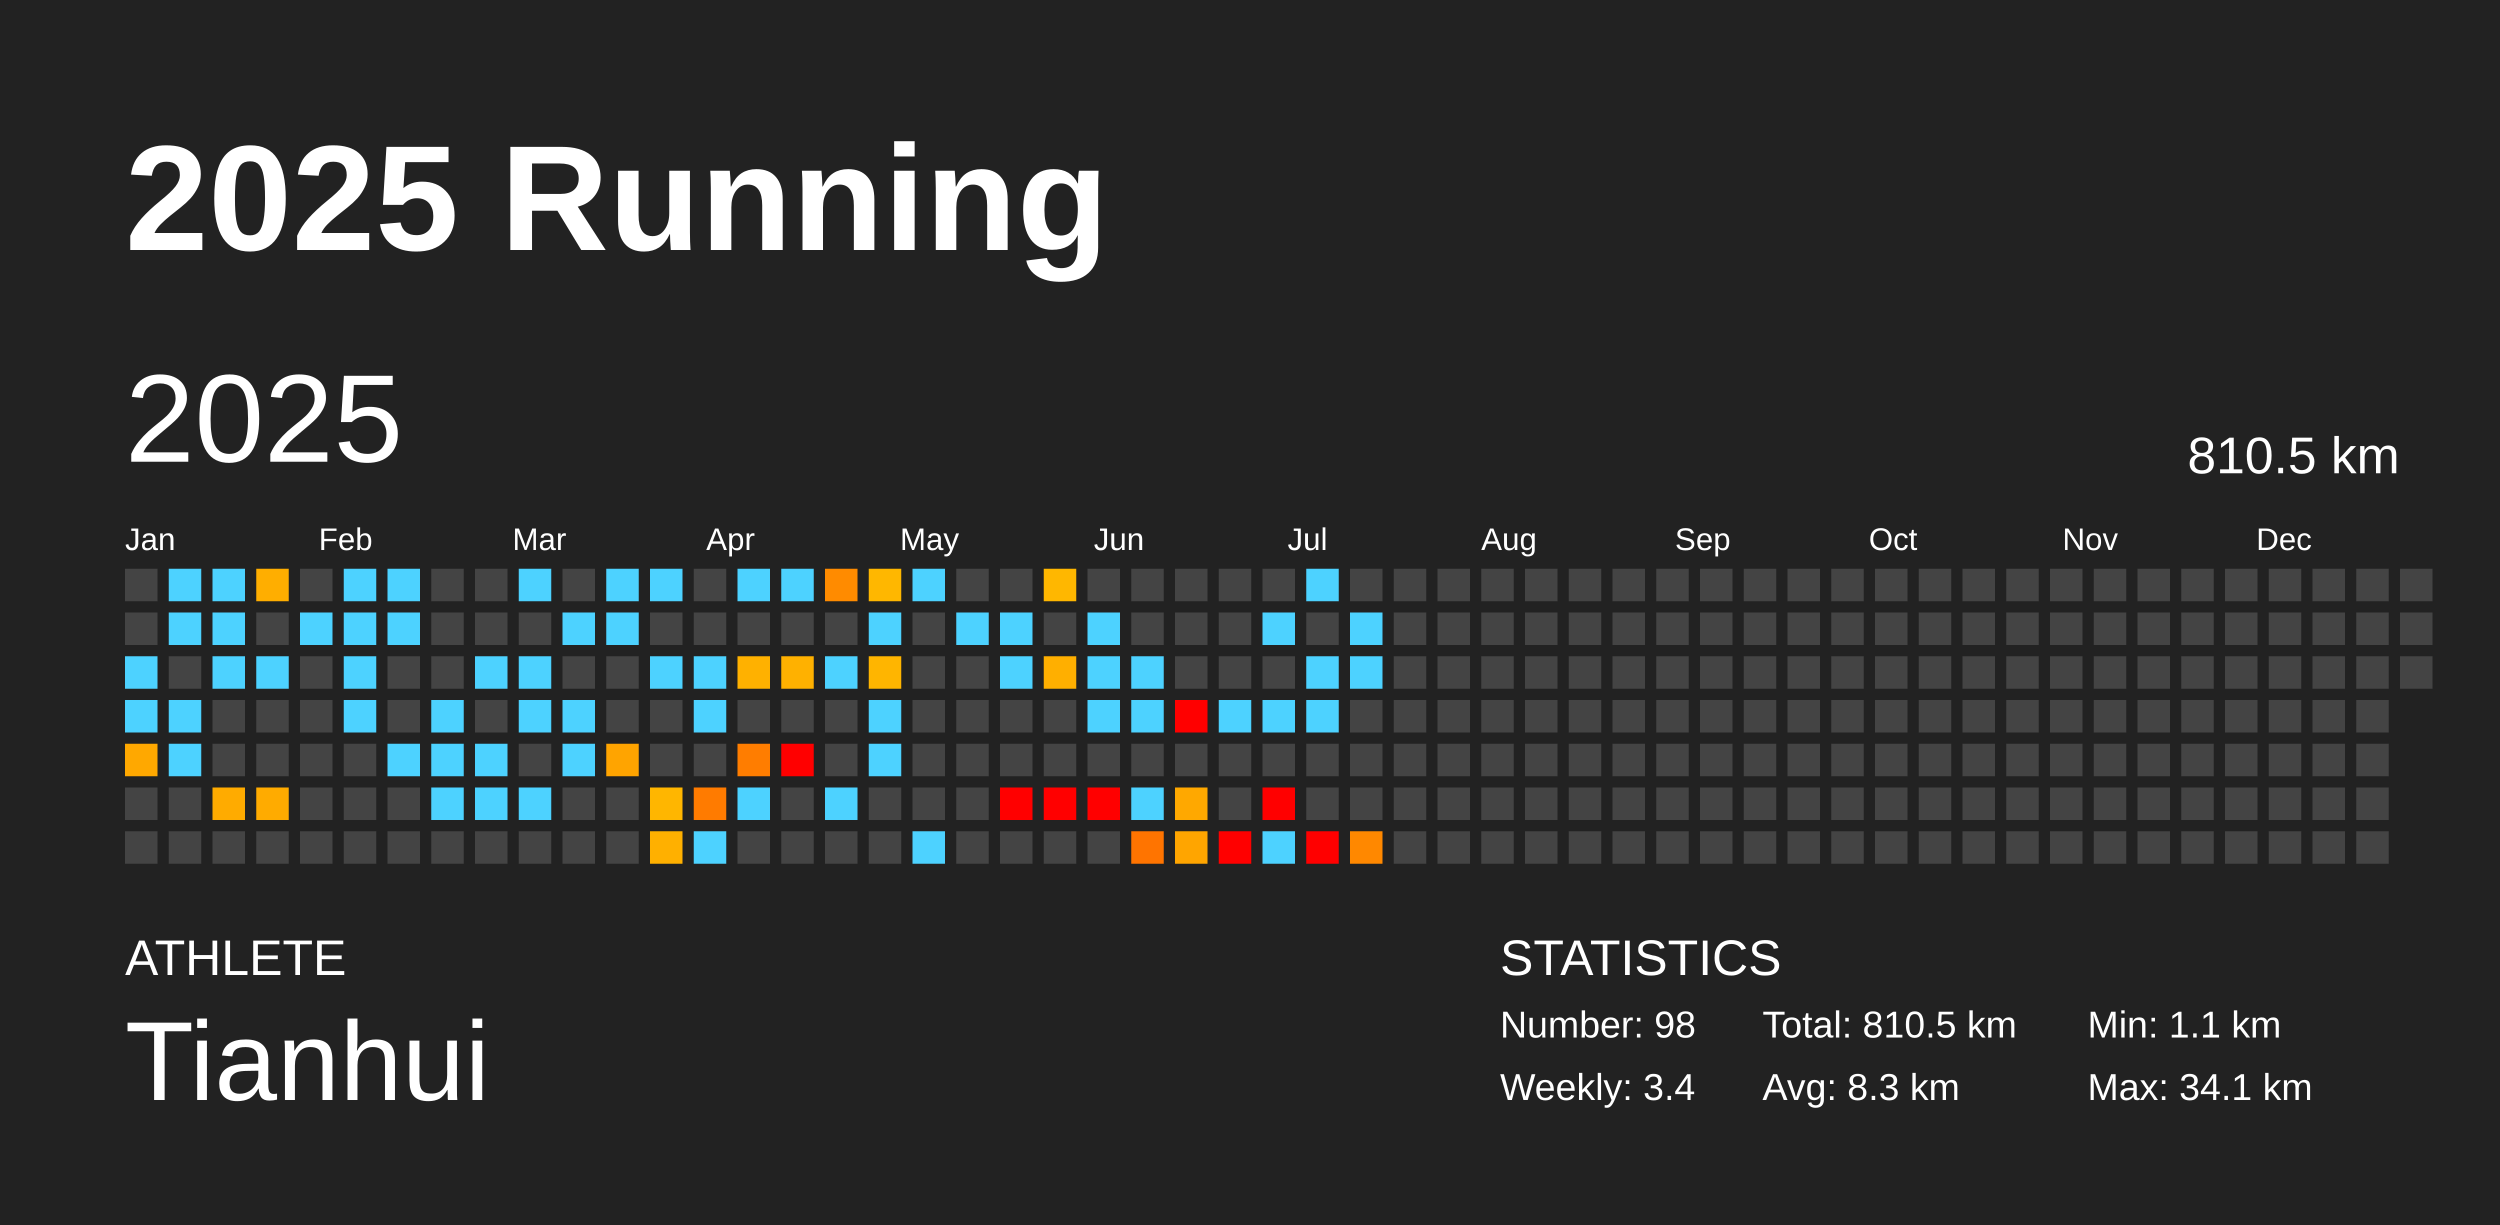
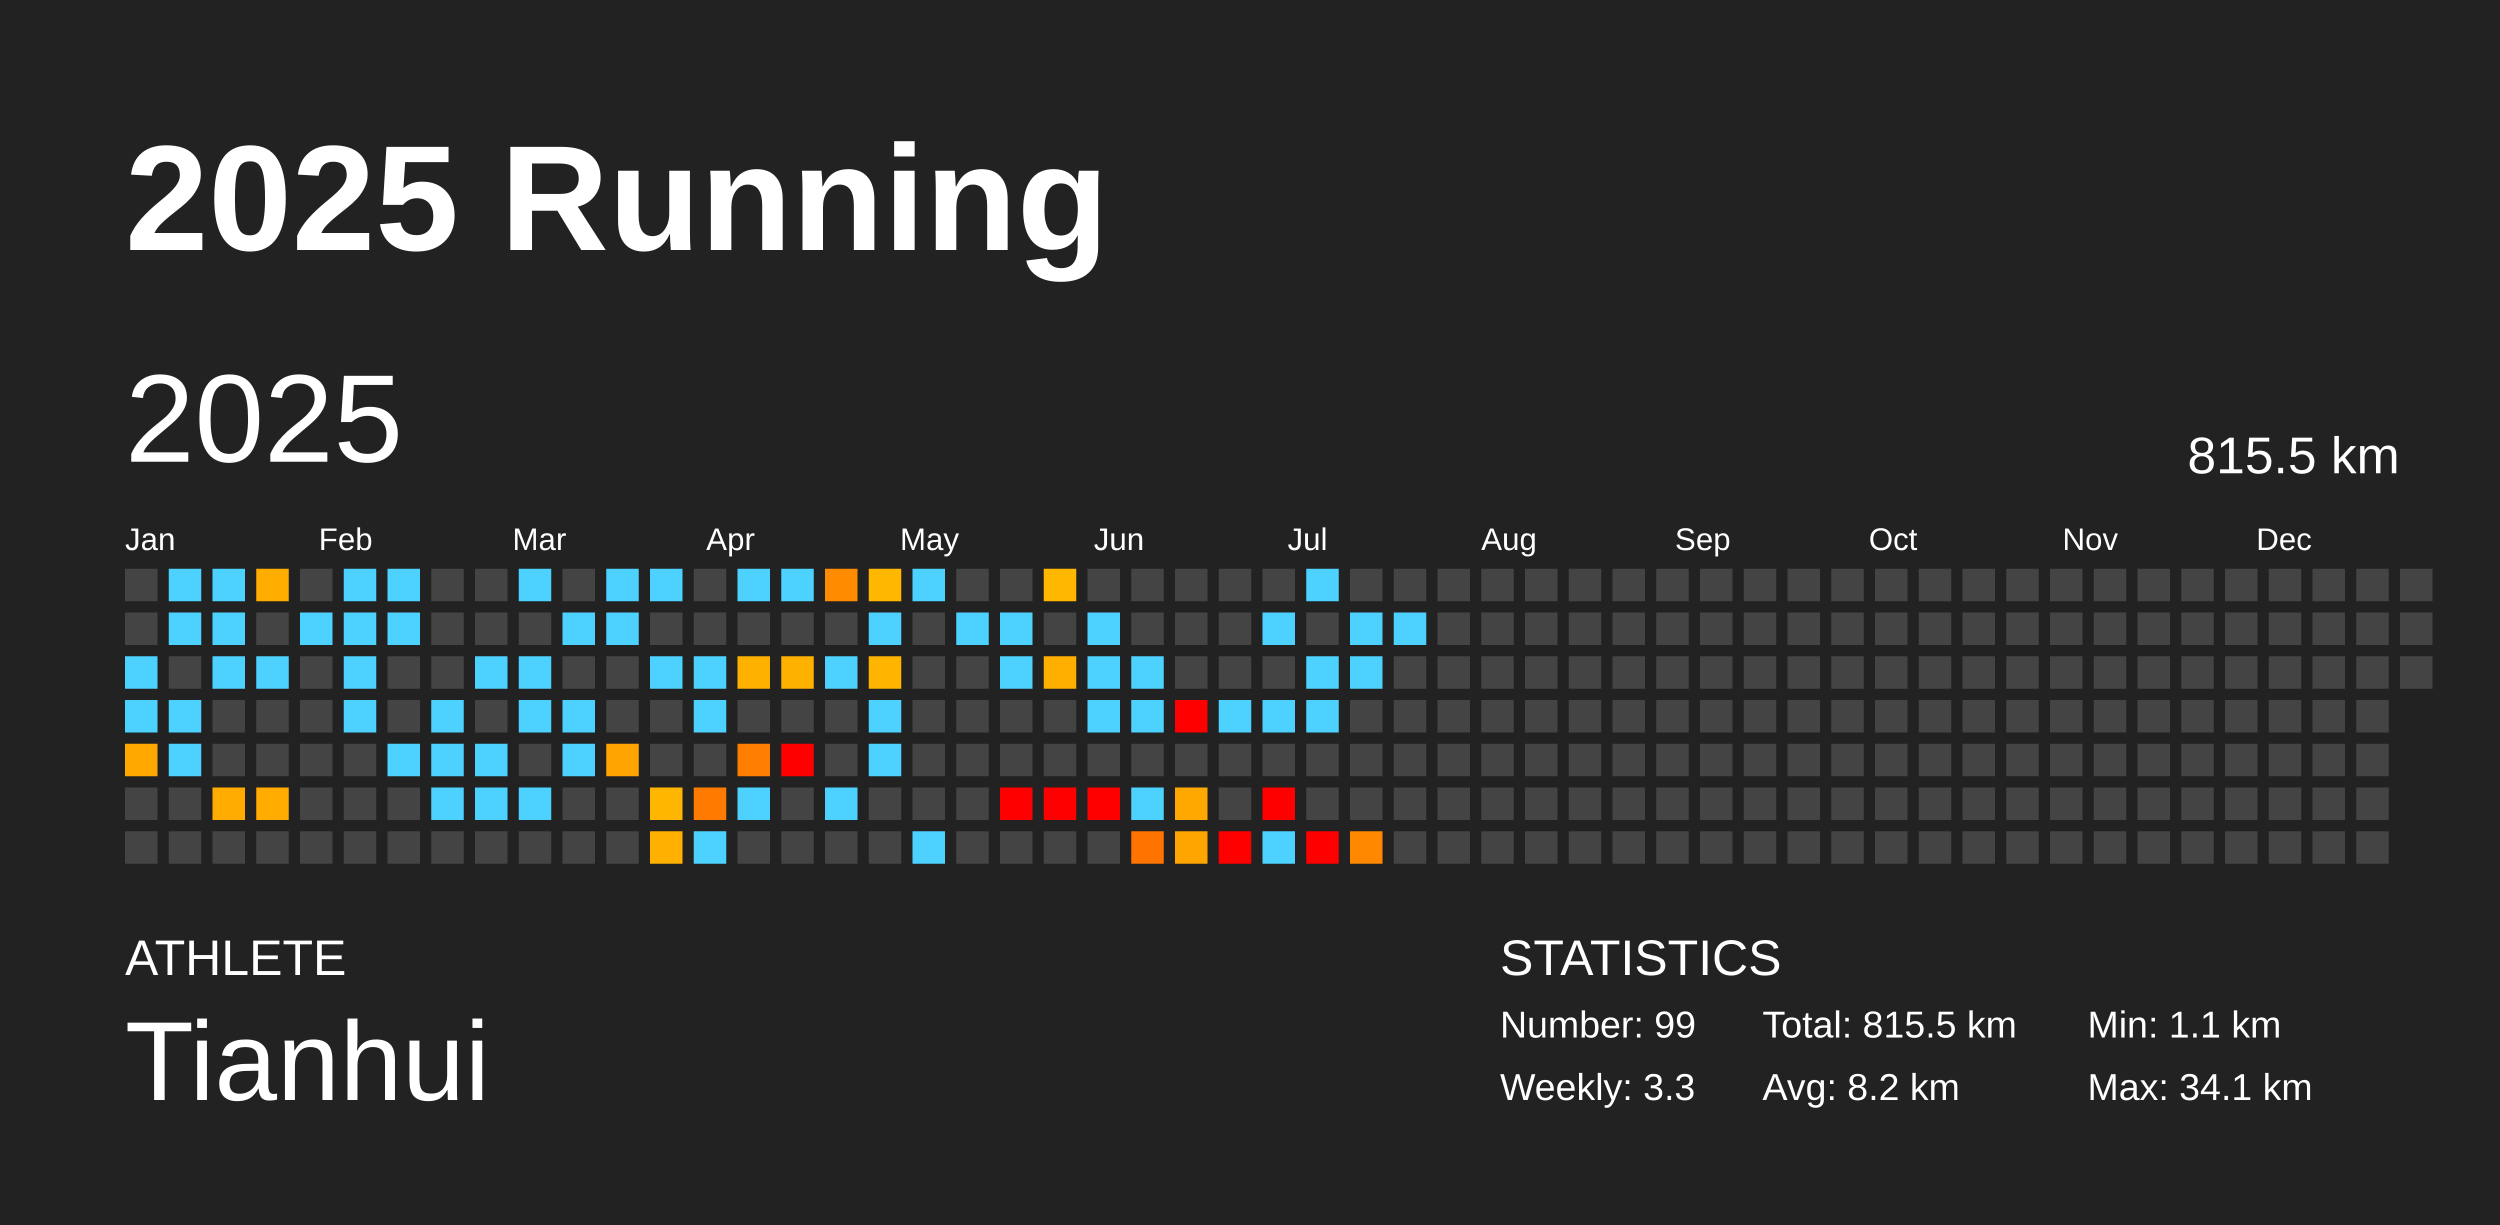
<svg xmlns="http://www.w3.org/2000/svg" baseProfile="full" height="98mm" version="1.1" viewBox="0,0,200,98" width="200mm">
  <defs />
  <rect fill="#222222" height="98" width="200" x="0" y="0" />
  <text fill="#FFFFFF" style="font-size:12px; font-family:Arial; font-weight:bold;" x="10" y="20">2025 Running</text>
  <text fill="#FFFFFF" style="font-size:4px; font-family:Arial" x="10" y="78">ATHLETE</text>
  <text fill="#FFFFFF" style="font-size:9px; font-family:Arial" x="10" y="88">Tianhui</text>
  <text fill="#FFFFFF" style="font-size:4px; font-family:Arial" x="120" y="78">STATISTICS</text>
-   <text fill="#FFFFFF" style="font-size:3px; font-family:Arial" x="120" y="83">Number: 98</text>
-   <text fill="#FFFFFF" style="font-size:3px; font-family:Arial" x="120" y="88">Weekly: 3.4</text>
-   <text fill="#FFFFFF" style="font-size:3px; font-family:Arial" x="141" y="83">Total: 810.5 km</text>
-   <text fill="#FFFFFF" style="font-size:3px; font-family:Arial" x="141" y="88">Avg: 8.3 km</text>
+   <text fill="#FFFFFF" style="font-size:3px; font-family:Arial" x="120" y="83">Number: 99</text>
+   <text fill="#FFFFFF" style="font-size:3px; font-family:Arial" x="120" y="88">Weekly: 3.3</text>
+   <text fill="#FFFFFF" style="font-size:3px; font-family:Arial" x="141" y="83">Total: 815.5 km</text>
+   <text fill="#FFFFFF" style="font-size:3px; font-family:Arial" x="141" y="88">Avg: 8.2 km</text>
  <text fill="#FFFFFF" style="font-size:3px; font-family:Arial" x="167" y="83">Min: 1.1 km</text>
  <text fill="#FFFFFF" style="font-size:3px; font-family:Arial" x="167" y="88">Max: 34.1 km</text>
  <text dominant-baseline="hanging" fill="#FFFFFF" style="font-size:10.0px; font-family:Arial;" x="10" y="30">2025</text>
-   <text dominant-baseline="hanging" fill="#FFFFFF" style="font-size:4.125px; font-family:Arial;" x="175" y="35">810.5 km</text>
+   <text dominant-baseline="hanging" fill="#FFFFFF" style="font-size:4.125px; font-family:Arial;" x="175" y="35">815.5 km</text>
  <text fill="#FFFFFF" style="font-size:2.5px; font-family:Arial" x="10.0" y="44">Jan</text>
  <text fill="#FFFFFF" style="font-size:2.5px; font-family:Arial" x="25.5" y="44">Feb</text>
  <text fill="#FFFFFF" style="font-size:2.5px; font-family:Arial" x="41.0" y="44">Mar</text>
  <text fill="#FFFFFF" style="font-size:2.5px; font-family:Arial" x="56.5" y="44">Apr</text>
  <text fill="#FFFFFF" style="font-size:2.5px; font-family:Arial" x="72.0" y="44">May</text>
  <text fill="#FFFFFF" style="font-size:2.5px; font-family:Arial" x="87.5" y="44">Jun</text>
  <text fill="#FFFFFF" style="font-size:2.5px; font-family:Arial" x="103.0" y="44">Jul</text>
  <text fill="#FFFFFF" style="font-size:2.5px; font-family:Arial" x="118.5" y="44">Aug</text>
  <text fill="#FFFFFF" style="font-size:2.5px; font-family:Arial" x="134.0" y="44">Sep</text>
  <text fill="#FFFFFF" style="font-size:2.5px; font-family:Arial" x="149.5" y="44">Oct</text>
  <text fill="#FFFFFF" style="font-size:2.5px; font-family:Arial" x="165.0" y="44">Nov</text>
  <text fill="#FFFFFF" style="font-size:2.5px; font-family:Arial" x="180.5" y="44">Dec</text>
  <rect fill="#444444" height="2.6" width="2.6" x="10.0" y="45.5" />
  <rect fill="#444444" height="2.6" width="2.6" x="10.0" y="49.0" />
  <rect fill="#4dd2ff" height="2.6" width="2.6" x="10.0" y="52.5" />
  <rect fill="#4dd2ff" height="2.6" width="2.6" x="10.0" y="56.0" />
  <rect fill="#ffa800" height="2.6" width="2.6" x="10.0" y="59.5" />
  <rect fill="#444444" height="2.6" width="2.6" x="10.0" y="63.0" />
  <rect fill="#444444" height="2.6" width="2.6" x="10.0" y="66.5" />
  <rect fill="#4dd2ff" height="2.6" width="2.6" x="13.5" y="45.5" />
  <rect fill="#4dd2ff" height="2.6" width="2.6" x="13.5" y="49.0" />
  <rect fill="#444444" height="2.6" width="2.6" x="13.5" y="52.5" />
  <rect fill="#4dd2ff" height="2.6" width="2.6" x="13.5" y="56.0" />
  <rect fill="#4dd2ff" height="2.6" width="2.6" x="13.5" y="59.5" />
  <rect fill="#444444" height="2.6" width="2.6" x="13.5" y="63.0" />
  <rect fill="#444444" height="2.6" width="2.6" x="13.5" y="66.5" />
  <rect fill="#4dd2ff" height="2.6" width="2.6" x="17.0" y="45.5" />
  <rect fill="#4dd2ff" height="2.6" width="2.6" x="17.0" y="49.0" />
  <rect fill="#4dd2ff" height="2.6" width="2.6" x="17.0" y="52.5" />
  <rect fill="#444444" height="2.6" width="2.6" x="17.0" y="56.0" />
  <rect fill="#444444" height="2.6" width="2.6" x="17.0" y="59.5" />
  <rect fill="#ffab00" height="2.6" width="2.6" x="17.0" y="63.0" />
  <rect fill="#444444" height="2.6" width="2.6" x="17.0" y="66.5" />
  <rect fill="#ffae00" height="2.6" width="2.6" x="20.5" y="45.5" />
  <rect fill="#444444" height="2.6" width="2.6" x="20.5" y="49.0" />
  <rect fill="#4dd2ff" height="2.6" width="2.6" x="20.5" y="52.5" />
  <rect fill="#444444" height="2.6" width="2.6" x="20.5" y="56.0" />
  <rect fill="#444444" height="2.6" width="2.6" x="20.5" y="59.5" />
  <rect fill="#ffab00" height="2.6" width="2.6" x="20.5" y="63.0" />
  <rect fill="#444444" height="2.6" width="2.6" x="20.5" y="66.5" />
  <rect fill="#444444" height="2.6" width="2.6" x="24.0" y="45.5" />
  <rect fill="#4dd2ff" height="2.6" width="2.6" x="24.0" y="49.0" />
  <rect fill="#444444" height="2.6" width="2.6" x="24.0" y="52.5" />
  <rect fill="#444444" height="2.6" width="2.6" x="24.0" y="56.0" />
  <rect fill="#444444" height="2.6" width="2.6" x="24.0" y="59.5" />
  <rect fill="#444444" height="2.6" width="2.6" x="24.0" y="63.0" />
  <rect fill="#444444" height="2.6" width="2.6" x="24.0" y="66.5" />
  <rect fill="#4dd2ff" height="2.6" width="2.6" x="27.5" y="45.5" />
  <rect fill="#4dd2ff" height="2.6" width="2.6" x="27.5" y="49.0" />
  <rect fill="#4dd2ff" height="2.6" width="2.6" x="27.5" y="52.5" />
  <rect fill="#4dd2ff" height="2.6" width="2.6" x="27.5" y="56.0" />
  <rect fill="#444444" height="2.6" width="2.6" x="27.5" y="59.5" />
  <rect fill="#444444" height="2.6" width="2.6" x="27.5" y="63.0" />
  <rect fill="#444444" height="2.6" width="2.6" x="27.5" y="66.5" />
  <rect fill="#4dd2ff" height="2.6" width="2.6" x="31.0" y="45.5" />
  <rect fill="#4dd2ff" height="2.6" width="2.6" x="31.0" y="49.0" />
  <rect fill="#444444" height="2.6" width="2.6" x="31.0" y="52.5" />
  <rect fill="#444444" height="2.6" width="2.6" x="31.0" y="56.0" />
  <rect fill="#4dd2ff" height="2.6" width="2.6" x="31.0" y="59.5" />
  <rect fill="#444444" height="2.6" width="2.6" x="31.0" y="63.0" />
  <rect fill="#444444" height="2.6" width="2.6" x="31.0" y="66.5" />
  <rect fill="#444444" height="2.6" width="2.6" x="34.5" y="45.5" />
  <rect fill="#444444" height="2.6" width="2.6" x="34.5" y="49.0" />
  <rect fill="#444444" height="2.6" width="2.6" x="34.5" y="52.5" />
  <rect fill="#4dd2ff" height="2.6" width="2.6" x="34.5" y="56.0" />
  <rect fill="#4dd2ff" height="2.6" width="2.6" x="34.5" y="59.5" />
  <rect fill="#4dd2ff" height="2.6" width="2.6" x="34.5" y="63.0" />
  <rect fill="#444444" height="2.6" width="2.6" x="34.5" y="66.5" />
  <rect fill="#444444" height="2.6" width="2.6" x="38.0" y="45.5" />
  <rect fill="#444444" height="2.6" width="2.6" x="38.0" y="49.0" />
  <rect fill="#4dd2ff" height="2.6" width="2.6" x="38.0" y="52.5" />
  <rect fill="#444444" height="2.6" width="2.6" x="38.0" y="56.0" />
  <rect fill="#4dd2ff" height="2.6" width="2.6" x="38.0" y="59.5" />
  <rect fill="#4dd2ff" height="2.6" width="2.6" x="38.0" y="63.0" />
  <rect fill="#444444" height="2.6" width="2.6" x="38.0" y="66.5" />
  <rect fill="#4dd2ff" height="2.6" width="2.6" x="41.5" y="45.5" />
  <rect fill="#444444" height="2.6" width="2.6" x="41.5" y="49.0" />
  <rect fill="#4dd2ff" height="2.6" width="2.6" x="41.5" y="52.5" />
  <rect fill="#4dd2ff" height="2.6" width="2.6" x="41.5" y="56.0" />
  <rect fill="#444444" height="2.6" width="2.6" x="41.5" y="59.5" />
  <rect fill="#4dd2ff" height="2.6" width="2.6" x="41.5" y="63.0" />
  <rect fill="#444444" height="2.6" width="2.6" x="41.5" y="66.5" />
  <rect fill="#444444" height="2.6" width="2.6" x="45.0" y="45.5" />
  <rect fill="#4dd2ff" height="2.6" width="2.6" x="45.0" y="49.0" />
  <rect fill="#444444" height="2.6" width="2.6" x="45.0" y="52.5" />
  <rect fill="#4dd2ff" height="2.6" width="2.6" x="45.0" y="56.0" />
  <rect fill="#4dd2ff" height="2.6" width="2.6" x="45.0" y="59.5" />
  <rect fill="#444444" height="2.6" width="2.6" x="45.0" y="63.0" />
  <rect fill="#444444" height="2.6" width="2.6" x="45.0" y="66.5" />
  <rect fill="#4dd2ff" height="2.6" width="2.6" x="48.5" y="45.5" />
  <rect fill="#4dd2ff" height="2.6" width="2.6" x="48.5" y="49.0" />
  <rect fill="#444444" height="2.6" width="2.6" x="48.5" y="52.5" />
  <rect fill="#444444" height="2.6" width="2.6" x="48.5" y="56.0" />
  <rect fill="#ffa400" height="2.6" width="2.6" x="48.5" y="59.5" />
  <rect fill="#444444" height="2.6" width="2.6" x="48.5" y="63.0" />
  <rect fill="#444444" height="2.6" width="2.6" x="48.5" y="66.5" />
  <rect fill="#4dd2ff" height="2.6" width="2.6" x="52.0" y="45.5" />
  <rect fill="#444444" height="2.6" width="2.6" x="52.0" y="49.0" />
  <rect fill="#4dd2ff" height="2.6" width="2.6" x="52.0" y="52.5" />
  <rect fill="#444444" height="2.6" width="2.6" x="52.0" y="56.0" />
  <rect fill="#444444" height="2.6" width="2.6" x="52.0" y="59.5" />
  <rect fill="#ffb600" height="2.6" width="2.6" x="52.0" y="63.0" />
  <rect fill="#ffb000" height="2.6" width="2.6" x="52.0" y="66.5" />
  <rect fill="#444444" height="2.6" width="2.6" x="55.5" y="45.5" />
  <rect fill="#444444" height="2.6" width="2.6" x="55.5" y="49.0" />
  <rect fill="#4dd2ff" height="2.6" width="2.6" x="55.5" y="52.5" />
  <rect fill="#4dd2ff" height="2.6" width="2.6" x="55.5" y="56.0" />
  <rect fill="#444444" height="2.6" width="2.6" x="55.5" y="59.5" />
  <rect fill="#ff7b00" height="2.6" width="2.6" x="55.5" y="63.0" />
  <rect fill="#4dd2ff" height="2.6" width="2.6" x="55.5" y="66.5" />
  <rect fill="#4dd2ff" height="2.6" width="2.6" x="59.0" y="45.5" />
  <rect fill="#444444" height="2.6" width="2.6" x="59.0" y="49.0" />
  <rect fill="#ffb100" height="2.6" width="2.6" x="59.0" y="52.5" />
  <rect fill="#444444" height="2.6" width="2.6" x="59.0" y="56.0" />
  <rect fill="#ff7d00" height="2.6" width="2.6" x="59.0" y="59.5" />
  <rect fill="#4dd2ff" height="2.6" width="2.6" x="59.0" y="63.0" />
  <rect fill="#444444" height="2.6" width="2.6" x="59.0" y="66.5" />
  <rect fill="#4dd2ff" height="2.6" width="2.6" x="62.5" y="45.5" />
  <rect fill="#444444" height="2.6" width="2.6" x="62.5" y="49.0" />
  <rect fill="#ffb100" height="2.6" width="2.6" x="62.5" y="52.5" />
  <rect fill="#444444" height="2.6" width="2.6" x="62.5" y="56.0" />
  <rect fill="red" height="2.6" width="2.6" x="62.5" y="59.5" />
  <rect fill="#444444" height="2.6" width="2.6" x="62.5" y="63.0" />
  <rect fill="#444444" height="2.6" width="2.6" x="62.5" y="66.5" />
  <rect fill="#ff8b00" height="2.6" width="2.6" x="66.0" y="45.5" />
  <rect fill="#444444" height="2.6" width="2.6" x="66.0" y="49.0" />
  <rect fill="#4dd2ff" height="2.6" width="2.6" x="66.0" y="52.5" />
  <rect fill="#444444" height="2.6" width="2.6" x="66.0" y="56.0" />
  <rect fill="#444444" height="2.6" width="2.6" x="66.0" y="59.5" />
  <rect fill="#4dd2ff" height="2.6" width="2.6" x="66.0" y="63.0" />
  <rect fill="#444444" height="2.6" width="2.6" x="66.0" y="66.5" />
  <rect fill="#ffb700" height="2.6" width="2.6" x="69.5" y="45.5" />
  <rect fill="#4dd2ff" height="2.6" width="2.6" x="69.5" y="49.0" />
  <rect fill="#ffb500" height="2.6" width="2.6" x="69.5" y="52.5" />
  <rect fill="#4dd2ff" height="2.6" width="2.6" x="69.5" y="56.0" />
  <rect fill="#4dd2ff" height="2.6" width="2.6" x="69.5" y="59.5" />
  <rect fill="#444444" height="2.6" width="2.6" x="69.5" y="63.0" />
  <rect fill="#444444" height="2.6" width="2.6" x="69.5" y="66.5" />
  <rect fill="#4dd2ff" height="2.6" width="2.6" x="73.0" y="45.5" />
  <rect fill="#444444" height="2.6" width="2.6" x="73.0" y="49.0" />
  <rect fill="#444444" height="2.6" width="2.6" x="73.0" y="52.5" />
  <rect fill="#444444" height="2.6" width="2.6" x="73.0" y="56.0" />
  <rect fill="#444444" height="2.6" width="2.6" x="73.0" y="59.5" />
  <rect fill="#444444" height="2.6" width="2.6" x="73.0" y="63.0" />
  <rect fill="#4dd2ff" height="2.6" width="2.6" x="73.0" y="66.5" />
  <rect fill="#444444" height="2.6" width="2.6" x="76.5" y="45.5" />
  <rect fill="#4dd2ff" height="2.6" width="2.6" x="76.5" y="49.0" />
  <rect fill="#444444" height="2.6" width="2.6" x="76.5" y="52.5" />
  <rect fill="#444444" height="2.6" width="2.6" x="76.5" y="56.0" />
  <rect fill="#444444" height="2.6" width="2.6" x="76.5" y="59.5" />
  <rect fill="#444444" height="2.6" width="2.6" x="76.5" y="63.0" />
  <rect fill="#444444" height="2.6" width="2.6" x="76.5" y="66.5" />
  <rect fill="#444444" height="2.6" width="2.6" x="80.0" y="45.5" />
  <rect fill="#4dd2ff" height="2.6" width="2.6" x="80.0" y="49.0" />
  <rect fill="#4dd2ff" height="2.6" width="2.6" x="80.0" y="52.5" />
  <rect fill="#444444" height="2.6" width="2.6" x="80.0" y="56.0" />
  <rect fill="#444444" height="2.6" width="2.6" x="80.0" y="59.5" />
  <rect fill="red" height="2.6" width="2.6" x="80.0" y="63.0" />
  <rect fill="#444444" height="2.6" width="2.6" x="80.0" y="66.5" />
  <rect fill="#ffb700" height="2.6" width="2.6" x="83.5" y="45.5" />
  <rect fill="#444444" height="2.6" width="2.6" x="83.5" y="49.0" />
  <rect fill="#ffaf00" height="2.6" width="2.6" x="83.5" y="52.5" />
  <rect fill="#444444" height="2.6" width="2.6" x="83.5" y="56.0" />
  <rect fill="#444444" height="2.6" width="2.6" x="83.5" y="59.5" />
  <rect fill="red" height="2.6" width="2.6" x="83.5" y="63.0" />
  <rect fill="#444444" height="2.6" width="2.6" x="83.5" y="66.5" />
  <rect fill="#444444" height="2.6" width="2.6" x="87.0" y="45.5" />
  <rect fill="#4dd2ff" height="2.6" width="2.6" x="87.0" y="49.0" />
  <rect fill="#4dd2ff" height="2.6" width="2.6" x="87.0" y="52.5" />
  <rect fill="#4dd2ff" height="2.6" width="2.6" x="87.0" y="56.0" />
  <rect fill="#444444" height="2.6" width="2.6" x="87.0" y="59.5" />
  <rect fill="red" height="2.6" width="2.6" x="87.0" y="63.0" />
  <rect fill="#444444" height="2.6" width="2.6" x="87.0" y="66.5" />
  <rect fill="#444444" height="2.6" width="2.6" x="90.5" y="45.5" />
  <rect fill="#444444" height="2.6" width="2.6" x="90.5" y="49.0" />
  <rect fill="#4dd2ff" height="2.6" width="2.6" x="90.5" y="52.5" />
  <rect fill="#4dd2ff" height="2.6" width="2.6" x="90.5" y="56.0" />
  <rect fill="#444444" height="2.6" width="2.6" x="90.5" y="59.5" />
  <rect fill="#4dd2ff" height="2.6" width="2.6" x="90.5" y="63.0" />
  <rect fill="#ff7400" height="2.6" width="2.6" x="90.5" y="66.5" />
  <rect fill="#444444" height="2.6" width="2.6" x="94.0" y="45.5" />
  <rect fill="#444444" height="2.6" width="2.6" x="94.0" y="49.0" />
  <rect fill="#444444" height="2.6" width="2.6" x="94.0" y="52.5" />
  <rect fill="red" height="2.6" width="2.6" x="94.0" y="56.0" />
  <rect fill="#444444" height="2.6" width="2.6" x="94.0" y="59.5" />
  <rect fill="#ffa800" height="2.6" width="2.6" x="94.0" y="63.0" />
  <rect fill="#ffa500" height="2.6" width="2.6" x="94.0" y="66.5" />
  <rect fill="#444444" height="2.6" width="2.6" x="97.5" y="45.5" />
  <rect fill="#444444" height="2.6" width="2.6" x="97.5" y="49.0" />
  <rect fill="#444444" height="2.6" width="2.6" x="97.5" y="52.5" />
  <rect fill="#4dd2ff" height="2.6" width="2.6" x="97.5" y="56.0" />
  <rect fill="#444444" height="2.6" width="2.6" x="97.5" y="59.5" />
  <rect fill="#444444" height="2.6" width="2.6" x="97.5" y="63.0" />
  <rect fill="red" height="2.6" width="2.6" x="97.5" y="66.5" />
  <rect fill="#444444" height="2.6" width="2.6" x="101.0" y="45.5" />
  <rect fill="#4dd2ff" height="2.6" width="2.6" x="101.0" y="49.0" />
  <rect fill="#444444" height="2.6" width="2.6" x="101.0" y="52.5" />
  <rect fill="#4dd2ff" height="2.6" width="2.6" x="101.0" y="56.0" />
  <rect fill="#444444" height="2.6" width="2.6" x="101.0" y="59.5" />
  <rect fill="red" height="2.6" width="2.6" x="101.0" y="63.0" />
  <rect fill="#4dd2ff" height="2.6" width="2.6" x="101.0" y="66.5" />
  <rect fill="#4dd2ff" height="2.6" width="2.6" x="104.5" y="45.5" />
  <rect fill="#444444" height="2.6" width="2.6" x="104.5" y="49.0" />
  <rect fill="#4dd2ff" height="2.6" width="2.6" x="104.5" y="52.5" />
  <rect fill="#4dd2ff" height="2.6" width="2.6" x="104.5" y="56.0" />
  <rect fill="#444444" height="2.6" width="2.6" x="104.5" y="59.5" />
  <rect fill="#444444" height="2.6" width="2.6" x="104.5" y="63.0" />
  <rect fill="red" height="2.6" width="2.6" x="104.5" y="66.5" />
  <rect fill="#444444" height="2.6" width="2.6" x="108.0" y="45.5" />
  <rect fill="#4dd2ff" height="2.6" width="2.6" x="108.0" y="49.0" />
  <rect fill="#4dd2ff" height="2.6" width="2.6" x="108.0" y="52.5" />
  <rect fill="#444444" height="2.6" width="2.6" x="108.0" y="56.0" />
  <rect fill="#444444" height="2.6" width="2.6" x="108.0" y="59.5" />
  <rect fill="#444444" height="2.6" width="2.6" x="108.0" y="63.0" />
  <rect fill="#ff8800" height="2.6" width="2.6" x="108.0" y="66.5" />
  <rect fill="#444444" height="2.6" width="2.6" x="111.5" y="45.5" />
-   <rect fill="#444444" height="2.6" width="2.6" x="111.5" y="49.0" />
+   <rect fill="#4dd2ff" height="2.6" width="2.6" x="111.5" y="49.0" />
  <rect fill="#444444" height="2.6" width="2.6" x="111.5" y="52.5" />
  <rect fill="#444444" height="2.6" width="2.6" x="111.5" y="56.0" />
  <rect fill="#444444" height="2.6" width="2.6" x="111.5" y="59.5" />
  <rect fill="#444444" height="2.6" width="2.6" x="111.5" y="63.0" />
  <rect fill="#444444" height="2.6" width="2.6" x="111.5" y="66.5" />
  <rect fill="#444444" height="2.6" width="2.6" x="115.0" y="45.5" />
  <rect fill="#444444" height="2.6" width="2.6" x="115.0" y="49.0" />
  <rect fill="#444444" height="2.6" width="2.6" x="115.0" y="52.5" />
  <rect fill="#444444" height="2.6" width="2.6" x="115.0" y="56.0" />
  <rect fill="#444444" height="2.6" width="2.6" x="115.0" y="59.5" />
  <rect fill="#444444" height="2.6" width="2.6" x="115.0" y="63.0" />
  <rect fill="#444444" height="2.6" width="2.6" x="115.0" y="66.5" />
  <rect fill="#444444" height="2.6" width="2.6" x="118.5" y="45.5" />
  <rect fill="#444444" height="2.6" width="2.6" x="118.5" y="49.0" />
  <rect fill="#444444" height="2.6" width="2.6" x="118.5" y="52.5" />
  <rect fill="#444444" height="2.6" width="2.6" x="118.5" y="56.0" />
  <rect fill="#444444" height="2.6" width="2.6" x="118.5" y="59.5" />
  <rect fill="#444444" height="2.6" width="2.6" x="118.5" y="63.0" />
  <rect fill="#444444" height="2.6" width="2.6" x="118.5" y="66.5" />
  <rect fill="#444444" height="2.6" width="2.6" x="122.0" y="45.5" />
  <rect fill="#444444" height="2.6" width="2.6" x="122.0" y="49.0" />
  <rect fill="#444444" height="2.6" width="2.6" x="122.0" y="52.5" />
  <rect fill="#444444" height="2.6" width="2.6" x="122.0" y="56.0" />
  <rect fill="#444444" height="2.6" width="2.6" x="122.0" y="59.5" />
  <rect fill="#444444" height="2.6" width="2.6" x="122.0" y="63.0" />
  <rect fill="#444444" height="2.6" width="2.6" x="122.0" y="66.5" />
  <rect fill="#444444" height="2.6" width="2.6" x="125.5" y="45.5" />
  <rect fill="#444444" height="2.6" width="2.6" x="125.5" y="49.0" />
  <rect fill="#444444" height="2.6" width="2.6" x="125.5" y="52.5" />
  <rect fill="#444444" height="2.6" width="2.6" x="125.5" y="56.0" />
  <rect fill="#444444" height="2.6" width="2.6" x="125.5" y="59.5" />
  <rect fill="#444444" height="2.6" width="2.6" x="125.5" y="63.0" />
  <rect fill="#444444" height="2.6" width="2.6" x="125.5" y="66.5" />
  <rect fill="#444444" height="2.6" width="2.6" x="129.0" y="45.5" />
  <rect fill="#444444" height="2.6" width="2.6" x="129.0" y="49.0" />
  <rect fill="#444444" height="2.6" width="2.6" x="129.0" y="52.5" />
  <rect fill="#444444" height="2.6" width="2.6" x="129.0" y="56.0" />
  <rect fill="#444444" height="2.6" width="2.6" x="129.0" y="59.5" />
  <rect fill="#444444" height="2.6" width="2.6" x="129.0" y="63.0" />
  <rect fill="#444444" height="2.6" width="2.6" x="129.0" y="66.5" />
  <rect fill="#444444" height="2.6" width="2.6" x="132.5" y="45.5" />
  <rect fill="#444444" height="2.6" width="2.6" x="132.5" y="49.0" />
  <rect fill="#444444" height="2.6" width="2.6" x="132.5" y="52.5" />
  <rect fill="#444444" height="2.6" width="2.6" x="132.5" y="56.0" />
  <rect fill="#444444" height="2.6" width="2.6" x="132.5" y="59.5" />
  <rect fill="#444444" height="2.6" width="2.6" x="132.5" y="63.0" />
  <rect fill="#444444" height="2.6" width="2.6" x="132.5" y="66.5" />
  <rect fill="#444444" height="2.6" width="2.6" x="136.0" y="45.5" />
  <rect fill="#444444" height="2.6" width="2.6" x="136.0" y="49.0" />
  <rect fill="#444444" height="2.6" width="2.6" x="136.0" y="52.5" />
  <rect fill="#444444" height="2.6" width="2.6" x="136.0" y="56.0" />
  <rect fill="#444444" height="2.6" width="2.6" x="136.0" y="59.5" />
  <rect fill="#444444" height="2.6" width="2.6" x="136.0" y="63.0" />
  <rect fill="#444444" height="2.6" width="2.6" x="136.0" y="66.5" />
  <rect fill="#444444" height="2.6" width="2.6" x="139.5" y="45.5" />
  <rect fill="#444444" height="2.6" width="2.6" x="139.5" y="49.0" />
  <rect fill="#444444" height="2.6" width="2.6" x="139.5" y="52.5" />
  <rect fill="#444444" height="2.6" width="2.6" x="139.5" y="56.0" />
  <rect fill="#444444" height="2.6" width="2.6" x="139.5" y="59.5" />
  <rect fill="#444444" height="2.6" width="2.6" x="139.5" y="63.0" />
  <rect fill="#444444" height="2.6" width="2.6" x="139.5" y="66.5" />
  <rect fill="#444444" height="2.6" width="2.6" x="143.0" y="45.5" />
  <rect fill="#444444" height="2.6" width="2.6" x="143.0" y="49.0" />
  <rect fill="#444444" height="2.6" width="2.6" x="143.0" y="52.5" />
  <rect fill="#444444" height="2.6" width="2.6" x="143.0" y="56.0" />
  <rect fill="#444444" height="2.6" width="2.6" x="143.0" y="59.5" />
  <rect fill="#444444" height="2.6" width="2.6" x="143.0" y="63.0" />
  <rect fill="#444444" height="2.6" width="2.6" x="143.0" y="66.5" />
  <rect fill="#444444" height="2.6" width="2.6" x="146.5" y="45.5" />
  <rect fill="#444444" height="2.6" width="2.6" x="146.5" y="49.0" />
  <rect fill="#444444" height="2.6" width="2.6" x="146.5" y="52.5" />
  <rect fill="#444444" height="2.6" width="2.6" x="146.5" y="56.0" />
  <rect fill="#444444" height="2.6" width="2.6" x="146.5" y="59.5" />
  <rect fill="#444444" height="2.6" width="2.6" x="146.5" y="63.0" />
  <rect fill="#444444" height="2.6" width="2.6" x="146.5" y="66.5" />
  <rect fill="#444444" height="2.6" width="2.6" x="150.0" y="45.5" />
  <rect fill="#444444" height="2.6" width="2.6" x="150.0" y="49.0" />
  <rect fill="#444444" height="2.6" width="2.6" x="150.0" y="52.5" />
  <rect fill="#444444" height="2.6" width="2.6" x="150.0" y="56.0" />
  <rect fill="#444444" height="2.6" width="2.6" x="150.0" y="59.5" />
  <rect fill="#444444" height="2.6" width="2.6" x="150.0" y="63.0" />
  <rect fill="#444444" height="2.6" width="2.6" x="150.0" y="66.5" />
  <rect fill="#444444" height="2.6" width="2.6" x="153.5" y="45.5" />
  <rect fill="#444444" height="2.6" width="2.6" x="153.5" y="49.0" />
  <rect fill="#444444" height="2.6" width="2.6" x="153.5" y="52.5" />
  <rect fill="#444444" height="2.6" width="2.6" x="153.5" y="56.0" />
  <rect fill="#444444" height="2.6" width="2.6" x="153.5" y="59.5" />
  <rect fill="#444444" height="2.6" width="2.6" x="153.5" y="63.0" />
  <rect fill="#444444" height="2.6" width="2.6" x="153.5" y="66.5" />
  <rect fill="#444444" height="2.6" width="2.6" x="157.0" y="45.5" />
  <rect fill="#444444" height="2.6" width="2.6" x="157.0" y="49.0" />
  <rect fill="#444444" height="2.6" width="2.6" x="157.0" y="52.5" />
  <rect fill="#444444" height="2.6" width="2.6" x="157.0" y="56.0" />
  <rect fill="#444444" height="2.6" width="2.6" x="157.0" y="59.5" />
  <rect fill="#444444" height="2.6" width="2.6" x="157.0" y="63.0" />
  <rect fill="#444444" height="2.6" width="2.6" x="157.0" y="66.5" />
  <rect fill="#444444" height="2.6" width="2.6" x="160.5" y="45.5" />
  <rect fill="#444444" height="2.6" width="2.6" x="160.5" y="49.0" />
  <rect fill="#444444" height="2.6" width="2.6" x="160.5" y="52.5" />
  <rect fill="#444444" height="2.6" width="2.6" x="160.5" y="56.0" />
  <rect fill="#444444" height="2.6" width="2.6" x="160.5" y="59.5" />
  <rect fill="#444444" height="2.6" width="2.6" x="160.5" y="63.0" />
  <rect fill="#444444" height="2.6" width="2.6" x="160.5" y="66.5" />
  <rect fill="#444444" height="2.6" width="2.6" x="164.0" y="45.5" />
  <rect fill="#444444" height="2.6" width="2.6" x="164.0" y="49.0" />
  <rect fill="#444444" height="2.6" width="2.6" x="164.0" y="52.5" />
  <rect fill="#444444" height="2.6" width="2.6" x="164.0" y="56.0" />
  <rect fill="#444444" height="2.6" width="2.6" x="164.0" y="59.5" />
  <rect fill="#444444" height="2.6" width="2.6" x="164.0" y="63.0" />
  <rect fill="#444444" height="2.6" width="2.6" x="164.0" y="66.5" />
  <rect fill="#444444" height="2.6" width="2.6" x="167.5" y="45.5" />
  <rect fill="#444444" height="2.6" width="2.6" x="167.5" y="49.0" />
  <rect fill="#444444" height="2.6" width="2.6" x="167.5" y="52.5" />
  <rect fill="#444444" height="2.6" width="2.6" x="167.5" y="56.0" />
  <rect fill="#444444" height="2.6" width="2.6" x="167.5" y="59.5" />
  <rect fill="#444444" height="2.6" width="2.6" x="167.5" y="63.0" />
  <rect fill="#444444" height="2.6" width="2.6" x="167.5" y="66.5" />
  <rect fill="#444444" height="2.6" width="2.6" x="171.0" y="45.5" />
  <rect fill="#444444" height="2.6" width="2.6" x="171.0" y="49.0" />
  <rect fill="#444444" height="2.6" width="2.6" x="171.0" y="52.5" />
  <rect fill="#444444" height="2.6" width="2.6" x="171.0" y="56.0" />
  <rect fill="#444444" height="2.6" width="2.6" x="171.0" y="59.5" />
  <rect fill="#444444" height="2.6" width="2.6" x="171.0" y="63.0" />
  <rect fill="#444444" height="2.6" width="2.6" x="171.0" y="66.5" />
  <rect fill="#444444" height="2.6" width="2.6" x="174.5" y="45.5" />
  <rect fill="#444444" height="2.6" width="2.6" x="174.5" y="49.0" />
  <rect fill="#444444" height="2.6" width="2.6" x="174.5" y="52.5" />
  <rect fill="#444444" height="2.6" width="2.6" x="174.5" y="56.0" />
  <rect fill="#444444" height="2.6" width="2.6" x="174.5" y="59.5" />
  <rect fill="#444444" height="2.6" width="2.6" x="174.5" y="63.0" />
  <rect fill="#444444" height="2.6" width="2.6" x="174.5" y="66.5" />
  <rect fill="#444444" height="2.6" width="2.6" x="178.0" y="45.5" />
  <rect fill="#444444" height="2.6" width="2.6" x="178.0" y="49.0" />
  <rect fill="#444444" height="2.6" width="2.6" x="178.0" y="52.5" />
  <rect fill="#444444" height="2.6" width="2.6" x="178.0" y="56.0" />
  <rect fill="#444444" height="2.6" width="2.6" x="178.0" y="59.5" />
  <rect fill="#444444" height="2.6" width="2.6" x="178.0" y="63.0" />
  <rect fill="#444444" height="2.6" width="2.6" x="178.0" y="66.5" />
  <rect fill="#444444" height="2.6" width="2.6" x="181.5" y="45.5" />
  <rect fill="#444444" height="2.6" width="2.6" x="181.5" y="49.0" />
  <rect fill="#444444" height="2.6" width="2.6" x="181.5" y="52.5" />
  <rect fill="#444444" height="2.6" width="2.6" x="181.5" y="56.0" />
  <rect fill="#444444" height="2.6" width="2.6" x="181.5" y="59.5" />
  <rect fill="#444444" height="2.6" width="2.6" x="181.5" y="63.0" />
  <rect fill="#444444" height="2.6" width="2.6" x="181.5" y="66.5" />
  <rect fill="#444444" height="2.6" width="2.6" x="185.0" y="45.5" />
  <rect fill="#444444" height="2.6" width="2.6" x="185.0" y="49.0" />
  <rect fill="#444444" height="2.6" width="2.6" x="185.0" y="52.5" />
  <rect fill="#444444" height="2.6" width="2.6" x="185.0" y="56.0" />
  <rect fill="#444444" height="2.6" width="2.6" x="185.0" y="59.5" />
  <rect fill="#444444" height="2.6" width="2.6" x="185.0" y="63.0" />
  <rect fill="#444444" height="2.6" width="2.6" x="185.0" y="66.5" />
  <rect fill="#444444" height="2.6" width="2.6" x="188.5" y="45.5" />
  <rect fill="#444444" height="2.6" width="2.6" x="188.5" y="49.0" />
  <rect fill="#444444" height="2.6" width="2.6" x="188.5" y="52.5" />
  <rect fill="#444444" height="2.6" width="2.6" x="188.5" y="56.0" />
  <rect fill="#444444" height="2.6" width="2.6" x="188.5" y="59.5" />
  <rect fill="#444444" height="2.6" width="2.6" x="188.5" y="63.0" />
  <rect fill="#444444" height="2.6" width="2.6" x="188.5" y="66.5" />
  <rect fill="#444444" height="2.6" width="2.6" x="192.0" y="45.5" />
  <rect fill="#444444" height="2.6" width="2.6" x="192.0" y="49.0" />
  <rect fill="#444444" height="2.6" width="2.6" x="192.0" y="52.5" />
</svg>
